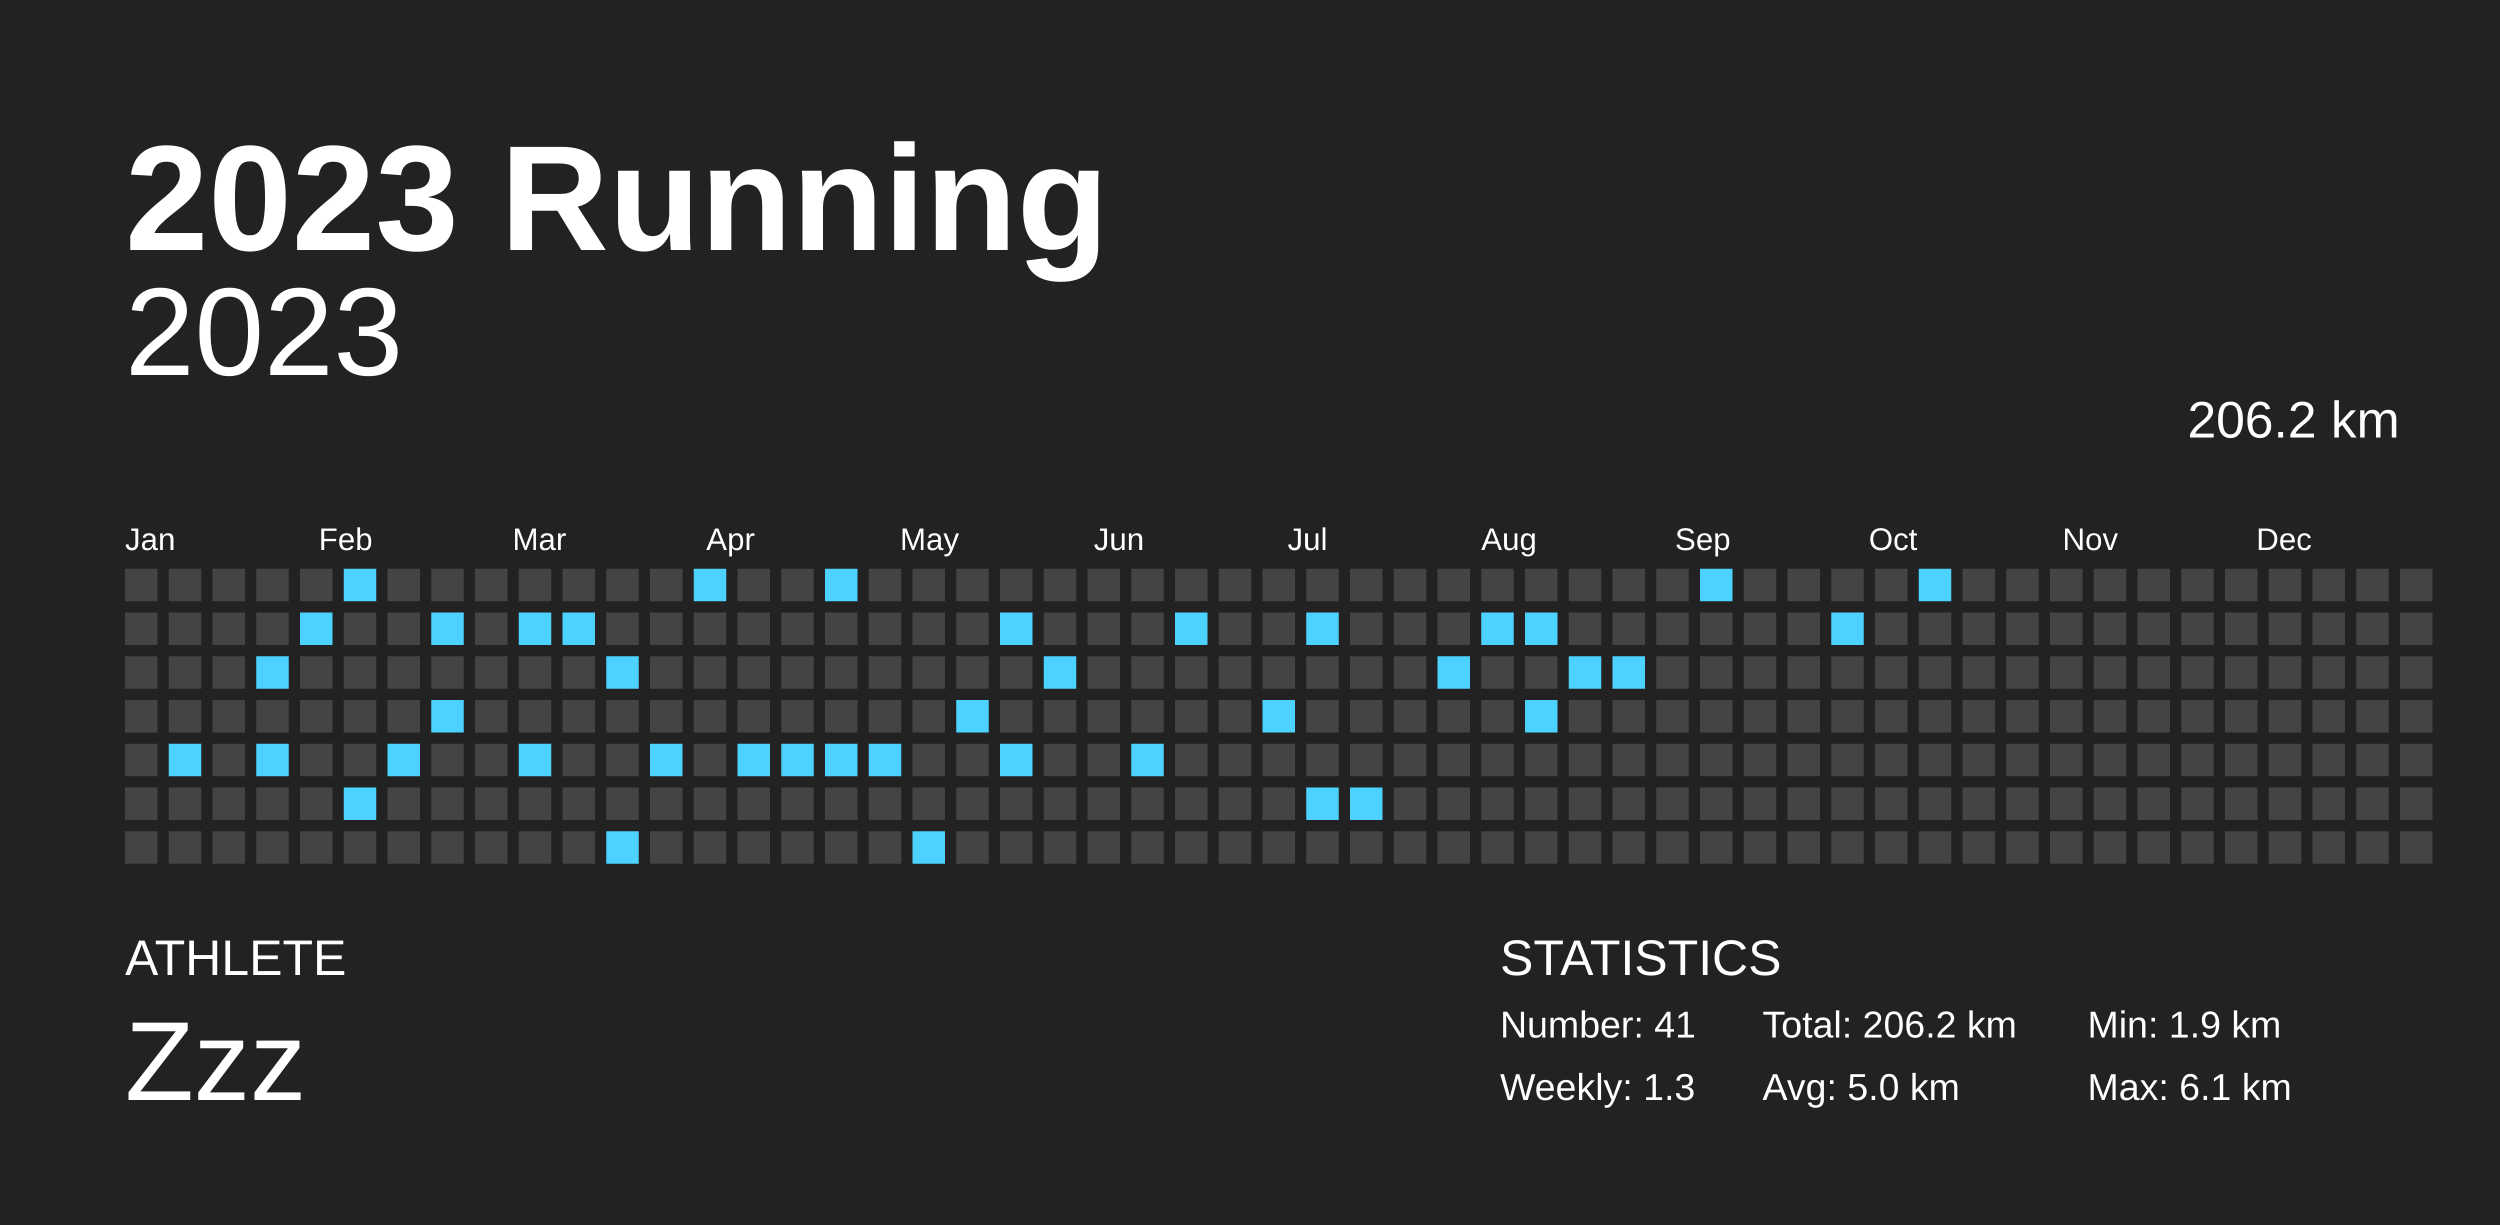
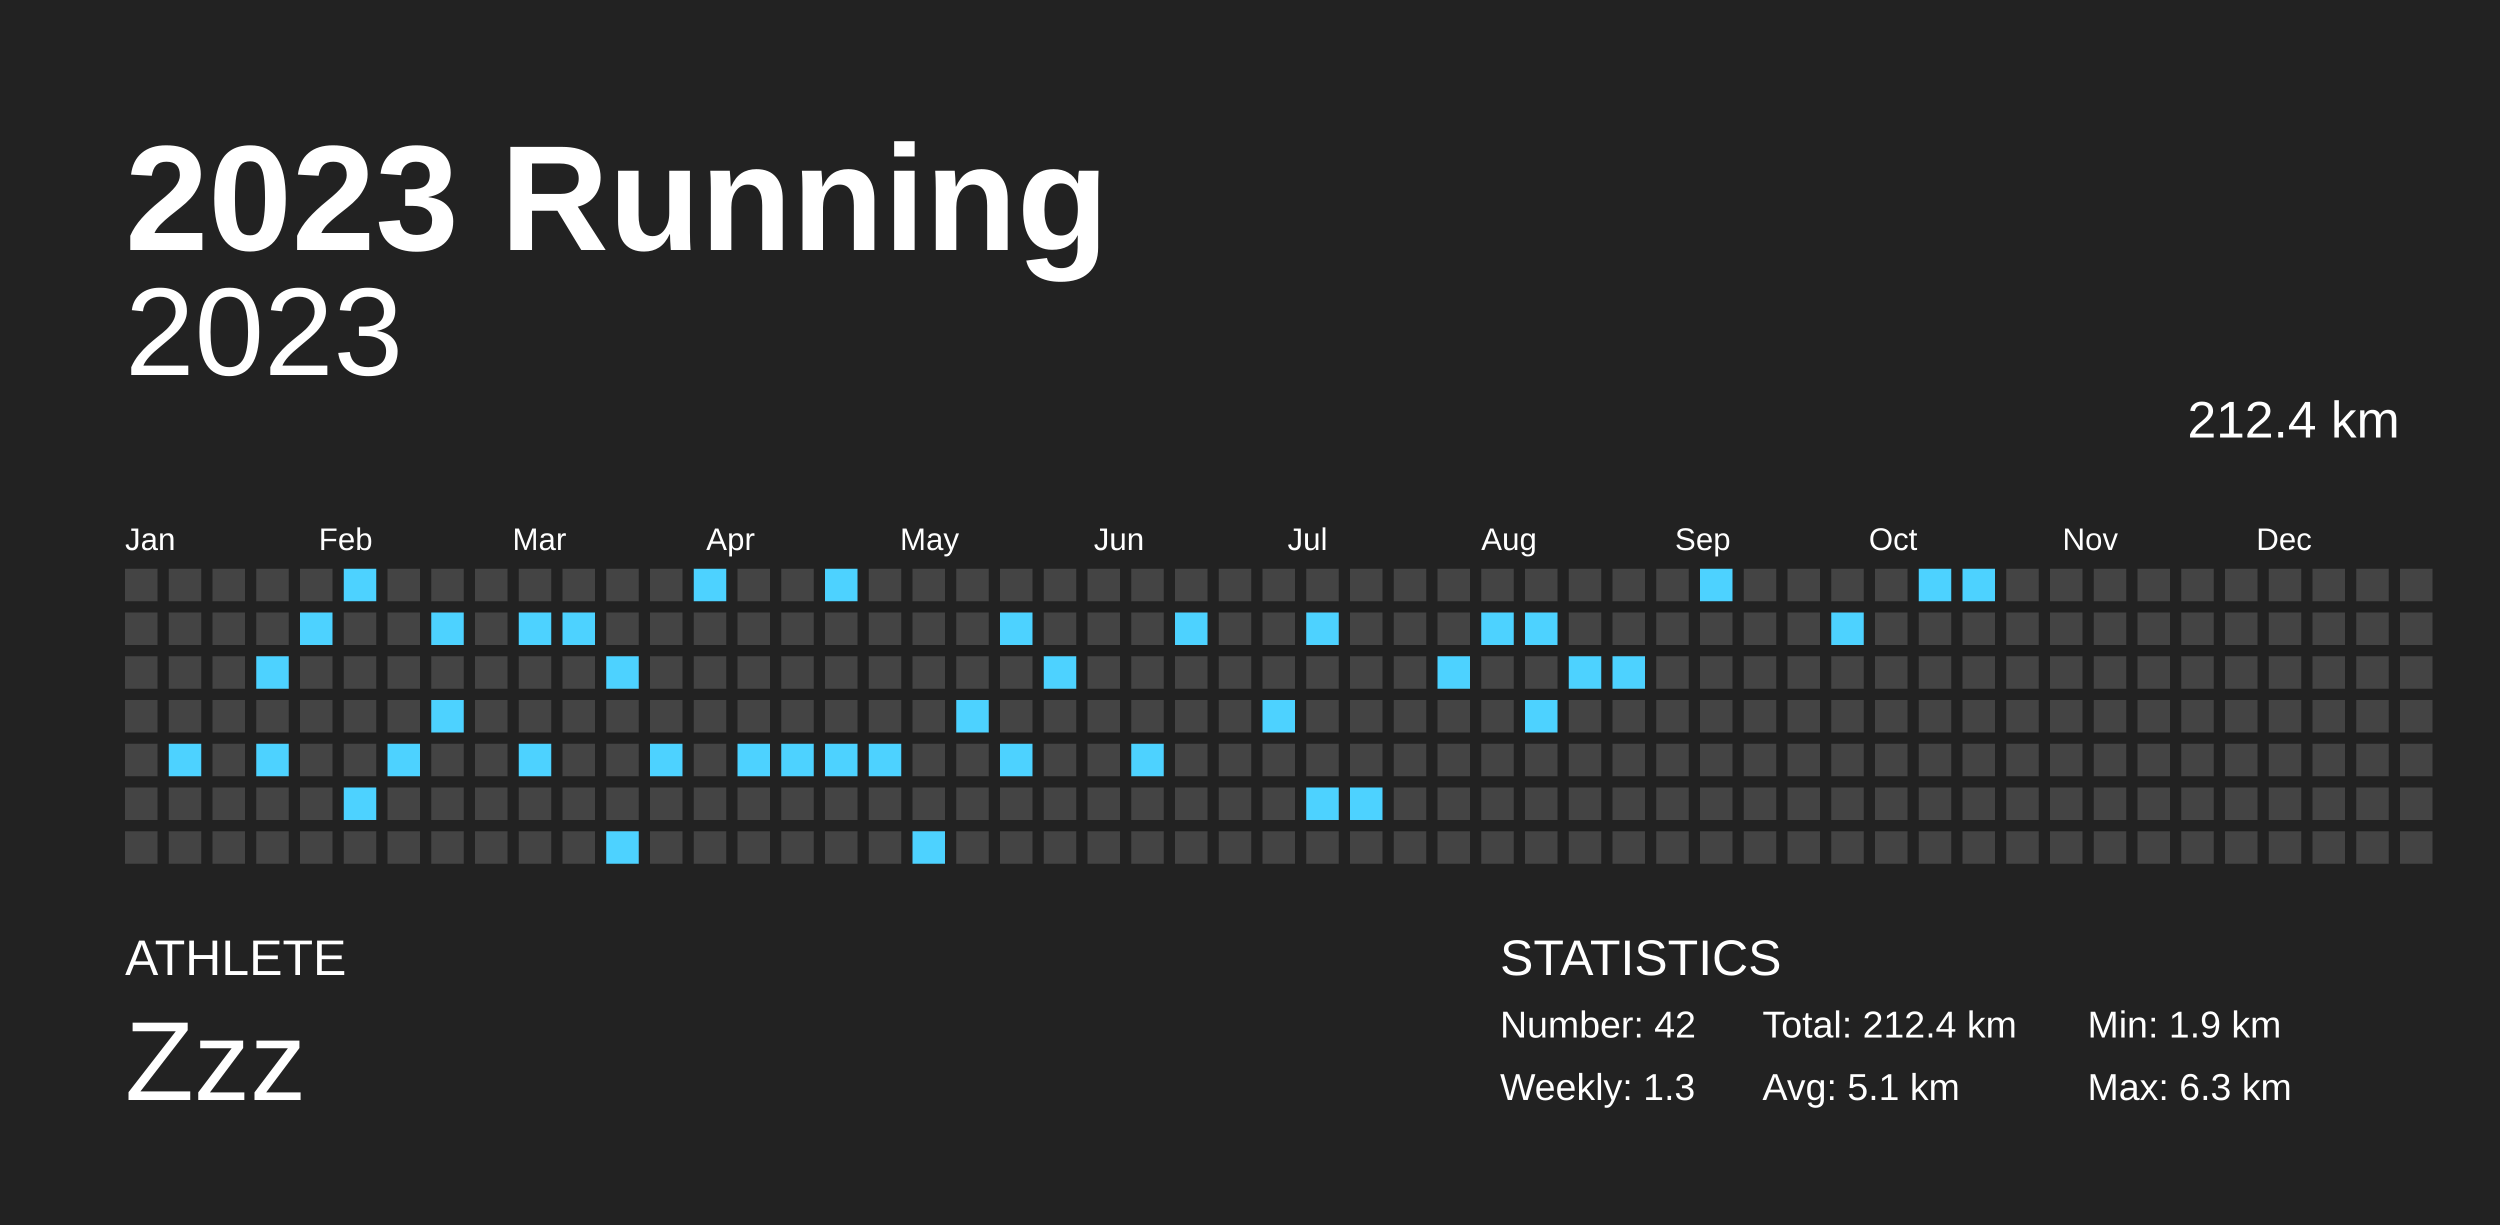
<svg xmlns="http://www.w3.org/2000/svg" baseProfile="full" height="98mm" version="1.1" viewBox="0,0,200,98" width="200mm">
  <defs />
  <rect fill="#222222" height="98" width="200" x="0" y="0" />
  <text fill="#FFFFFF" style="font-size:12px; font-family:Arial; font-weight:bold;" x="10" y="20">2023 Running</text>
  <text fill="#FFFFFF" style="font-size:4px; font-family:Arial" x="10" y="78">ATHLETE</text>
  <text fill="#FFFFFF" style="font-size:9px; font-family:Arial" x="10" y="88">Zzz</text>
  <text fill="#FFFFFF" style="font-size:4px; font-family:Arial" x="120" y="78">STATISTICS</text>
-   <text fill="#FFFFFF" style="font-size:3px; font-family:Arial" x="120" y="83">Number: 41</text>
+   <text fill="#FFFFFF" style="font-size:3px; font-family:Arial" x="120" y="83">Number: 42</text>
  <text fill="#FFFFFF" style="font-size:3px; font-family:Arial" x="120" y="88">Weekly: 1.3</text>
-   <text fill="#FFFFFF" style="font-size:3px; font-family:Arial" x="141" y="83">Total: 206.2 km</text>
-   <text fill="#FFFFFF" style="font-size:3px; font-family:Arial" x="141" y="88">Avg: 5.0 km</text>
+   <text fill="#FFFFFF" style="font-size:3px; font-family:Arial" x="141" y="83">Total: 212.4 km</text>
+   <text fill="#FFFFFF" style="font-size:3px; font-family:Arial" x="141" y="88">Avg: 5.1 km</text>
  <text fill="#FFFFFF" style="font-size:3px; font-family:Arial" x="167" y="83">Min: 1.9 km</text>
-   <text fill="#FFFFFF" style="font-size:3px; font-family:Arial" x="167" y="88">Max: 6.1 km</text>
+   <text fill="#FFFFFF" style="font-size:3px; font-family:Arial" x="167" y="88">Max: 6.3 km</text>
  <text alignment-baseline="hanging" fill="#FFFFFF" style="font-size:10.0px; font-family:Arial;" x="10" y="30">2023</text>
-   <text alignment-baseline="hanging" fill="#FFFFFF" style="font-size:4.125px; font-family:Arial;" x="175" y="35">206.2 km</text>
+   <text alignment-baseline="hanging" fill="#FFFFFF" style="font-size:4.125px; font-family:Arial;" x="175" y="35">212.4 km</text>
  <text fill="#FFFFFF" style="font-size:2.5px; font-family:Arial" x="10.0" y="44">Jan</text>
  <text fill="#FFFFFF" style="font-size:2.5px; font-family:Arial" x="25.5" y="44">Feb</text>
  <text fill="#FFFFFF" style="font-size:2.5px; font-family:Arial" x="41.0" y="44">Mar</text>
  <text fill="#FFFFFF" style="font-size:2.5px; font-family:Arial" x="56.5" y="44">Apr</text>
  <text fill="#FFFFFF" style="font-size:2.5px; font-family:Arial" x="72.0" y="44">May</text>
  <text fill="#FFFFFF" style="font-size:2.5px; font-family:Arial" x="87.5" y="44">Jun</text>
  <text fill="#FFFFFF" style="font-size:2.5px; font-family:Arial" x="103.0" y="44">Jul</text>
  <text fill="#FFFFFF" style="font-size:2.5px; font-family:Arial" x="118.5" y="44">Aug</text>
  <text fill="#FFFFFF" style="font-size:2.5px; font-family:Arial" x="134.0" y="44">Sep</text>
  <text fill="#FFFFFF" style="font-size:2.5px; font-family:Arial" x="149.5" y="44">Oct</text>
  <text fill="#FFFFFF" style="font-size:2.5px; font-family:Arial" x="165.0" y="44">Nov</text>
  <text fill="#FFFFFF" style="font-size:2.5px; font-family:Arial" x="180.5" y="44">Dec</text>
  <rect fill="#444444" height="2.6" width="2.6" x="10.0" y="45.5" />
  <rect fill="#444444" height="2.6" width="2.6" x="10.0" y="49.0" />
  <rect fill="#444444" height="2.6" width="2.6" x="10.0" y="52.5" />
  <rect fill="#444444" height="2.6" width="2.6" x="10.0" y="56.0" />
  <rect fill="#444444" height="2.6" width="2.6" x="10.0" y="59.5" />
  <rect fill="#444444" height="2.6" width="2.6" x="10.0" y="63.0" />
  <rect fill="#444444" height="2.6" width="2.6" x="10.0" y="66.5" />
  <rect fill="#444444" height="2.6" width="2.6" x="13.5" y="45.5" />
  <rect fill="#444444" height="2.6" width="2.6" x="13.5" y="49.0" />
  <rect fill="#444444" height="2.6" width="2.6" x="13.5" y="52.5" />
  <rect fill="#444444" height="2.6" width="2.6" x="13.5" y="56.0" />
  <rect fill="#4dd2ff" height="2.6" width="2.6" x="13.5" y="59.5" />
  <rect fill="#444444" height="2.6" width="2.6" x="13.5" y="63.0" />
  <rect fill="#444444" height="2.6" width="2.6" x="13.5" y="66.5" />
  <rect fill="#444444" height="2.6" width="2.6" x="17.0" y="45.5" />
  <rect fill="#444444" height="2.6" width="2.6" x="17.0" y="49.0" />
  <rect fill="#444444" height="2.6" width="2.6" x="17.0" y="52.5" />
  <rect fill="#444444" height="2.6" width="2.6" x="17.0" y="56.0" />
  <rect fill="#444444" height="2.6" width="2.6" x="17.0" y="59.5" />
  <rect fill="#444444" height="2.6" width="2.6" x="17.0" y="63.0" />
  <rect fill="#444444" height="2.6" width="2.6" x="17.0" y="66.5" />
  <rect fill="#444444" height="2.6" width="2.6" x="20.5" y="45.5" />
  <rect fill="#444444" height="2.6" width="2.6" x="20.5" y="49.0" />
  <rect fill="#4dd2ff" height="2.6" width="2.6" x="20.5" y="52.5" />
  <rect fill="#444444" height="2.6" width="2.6" x="20.5" y="56.0" />
  <rect fill="#4dd2ff" height="2.6" width="2.6" x="20.5" y="59.5" />
  <rect fill="#444444" height="2.6" width="2.6" x="20.5" y="63.0" />
  <rect fill="#444444" height="2.6" width="2.6" x="20.5" y="66.5" />
  <rect fill="#444444" height="2.6" width="2.6" x="24.0" y="45.5" />
  <rect fill="#4dd2ff" height="2.6" width="2.6" x="24.0" y="49.0" />
  <rect fill="#444444" height="2.6" width="2.6" x="24.0" y="52.5" />
  <rect fill="#444444" height="2.6" width="2.6" x="24.0" y="56.0" />
  <rect fill="#444444" height="2.6" width="2.6" x="24.0" y="59.5" />
  <rect fill="#444444" height="2.6" width="2.6" x="24.0" y="63.0" />
  <rect fill="#444444" height="2.6" width="2.6" x="24.0" y="66.5" />
  <rect fill="#4dd2ff" height="2.6" width="2.6" x="27.5" y="45.5" />
  <rect fill="#444444" height="2.6" width="2.6" x="27.5" y="49.0" />
  <rect fill="#444444" height="2.6" width="2.6" x="27.5" y="52.5" />
  <rect fill="#444444" height="2.6" width="2.6" x="27.5" y="56.0" />
  <rect fill="#444444" height="2.6" width="2.6" x="27.5" y="59.5" />
  <rect fill="#4dd2ff" height="2.6" width="2.6" x="27.5" y="63.0" />
  <rect fill="#444444" height="2.6" width="2.6" x="27.5" y="66.5" />
  <rect fill="#444444" height="2.6" width="2.6" x="31.0" y="45.5" />
  <rect fill="#444444" height="2.6" width="2.6" x="31.0" y="49.0" />
  <rect fill="#444444" height="2.6" width="2.6" x="31.0" y="52.5" />
  <rect fill="#444444" height="2.6" width="2.6" x="31.0" y="56.0" />
  <rect fill="#4dd2ff" height="2.6" width="2.6" x="31.0" y="59.5" />
  <rect fill="#444444" height="2.6" width="2.6" x="31.0" y="63.0" />
  <rect fill="#444444" height="2.6" width="2.6" x="31.0" y="66.5" />
  <rect fill="#444444" height="2.6" width="2.6" x="34.5" y="45.5" />
  <rect fill="#4dd2ff" height="2.6" width="2.6" x="34.5" y="49.0" />
  <rect fill="#444444" height="2.6" width="2.6" x="34.5" y="52.5" />
  <rect fill="#4dd2ff" height="2.6" width="2.6" x="34.5" y="56.0" />
  <rect fill="#444444" height="2.6" width="2.6" x="34.5" y="59.5" />
  <rect fill="#444444" height="2.6" width="2.6" x="34.5" y="63.0" />
  <rect fill="#444444" height="2.6" width="2.6" x="34.5" y="66.5" />
  <rect fill="#444444" height="2.6" width="2.6" x="38.0" y="45.5" />
  <rect fill="#444444" height="2.6" width="2.6" x="38.0" y="49.0" />
  <rect fill="#444444" height="2.6" width="2.6" x="38.0" y="52.5" />
  <rect fill="#444444" height="2.6" width="2.6" x="38.0" y="56.0" />
  <rect fill="#444444" height="2.6" width="2.6" x="38.0" y="59.5" />
  <rect fill="#444444" height="2.6" width="2.6" x="38.0" y="63.0" />
  <rect fill="#444444" height="2.6" width="2.6" x="38.0" y="66.5" />
  <rect fill="#444444" height="2.6" width="2.6" x="41.5" y="45.5" />
  <rect fill="#4dd2ff" height="2.6" width="2.6" x="41.5" y="49.0" />
  <rect fill="#444444" height="2.6" width="2.6" x="41.5" y="52.5" />
  <rect fill="#444444" height="2.6" width="2.6" x="41.5" y="56.0" />
  <rect fill="#4dd2ff" height="2.6" width="2.6" x="41.5" y="59.5" />
  <rect fill="#444444" height="2.6" width="2.6" x="41.5" y="63.0" />
  <rect fill="#444444" height="2.6" width="2.6" x="41.5" y="66.5" />
  <rect fill="#444444" height="2.6" width="2.6" x="45.0" y="45.5" />
  <rect fill="#4dd2ff" height="2.6" width="2.6" x="45.0" y="49.0" />
  <rect fill="#444444" height="2.6" width="2.6" x="45.0" y="52.5" />
  <rect fill="#444444" height="2.6" width="2.6" x="45.0" y="56.0" />
  <rect fill="#444444" height="2.6" width="2.6" x="45.0" y="59.5" />
  <rect fill="#444444" height="2.6" width="2.6" x="45.0" y="63.0" />
  <rect fill="#444444" height="2.6" width="2.6" x="45.0" y="66.5" />
  <rect fill="#444444" height="2.6" width="2.6" x="48.5" y="45.5" />
  <rect fill="#444444" height="2.6" width="2.6" x="48.5" y="49.0" />
  <rect fill="#4dd2ff" height="2.6" width="2.6" x="48.5" y="52.5" />
  <rect fill="#444444" height="2.6" width="2.6" x="48.5" y="56.0" />
  <rect fill="#444444" height="2.6" width="2.6" x="48.5" y="59.5" />
  <rect fill="#444444" height="2.6" width="2.6" x="48.5" y="63.0" />
  <rect fill="#4dd2ff" height="2.6" width="2.6" x="48.5" y="66.5" />
  <rect fill="#444444" height="2.6" width="2.6" x="52.0" y="45.5" />
  <rect fill="#444444" height="2.6" width="2.6" x="52.0" y="49.0" />
  <rect fill="#444444" height="2.6" width="2.6" x="52.0" y="52.5" />
  <rect fill="#444444" height="2.6" width="2.6" x="52.0" y="56.0" />
  <rect fill="#4dd2ff" height="2.6" width="2.6" x="52.0" y="59.5" />
  <rect fill="#444444" height="2.6" width="2.6" x="52.0" y="63.0" />
  <rect fill="#444444" height="2.6" width="2.6" x="52.0" y="66.5" />
  <rect fill="#4dd2ff" height="2.6" width="2.6" x="55.5" y="45.5" />
  <rect fill="#444444" height="2.6" width="2.6" x="55.5" y="49.0" />
  <rect fill="#444444" height="2.6" width="2.6" x="55.5" y="52.5" />
  <rect fill="#444444" height="2.6" width="2.6" x="55.5" y="56.0" />
  <rect fill="#444444" height="2.6" width="2.6" x="55.5" y="59.5" />
  <rect fill="#444444" height="2.6" width="2.6" x="55.5" y="63.0" />
  <rect fill="#444444" height="2.6" width="2.6" x="55.5" y="66.5" />
  <rect fill="#444444" height="2.6" width="2.6" x="59.0" y="45.5" />
  <rect fill="#444444" height="2.6" width="2.6" x="59.0" y="49.0" />
  <rect fill="#444444" height="2.6" width="2.6" x="59.0" y="52.5" />
  <rect fill="#444444" height="2.6" width="2.6" x="59.0" y="56.0" />
  <rect fill="#4dd2ff" height="2.6" width="2.6" x="59.0" y="59.5" />
  <rect fill="#444444" height="2.6" width="2.6" x="59.0" y="63.0" />
  <rect fill="#444444" height="2.6" width="2.6" x="59.0" y="66.5" />
  <rect fill="#444444" height="2.6" width="2.6" x="62.5" y="45.5" />
  <rect fill="#444444" height="2.6" width="2.6" x="62.5" y="49.0" />
  <rect fill="#444444" height="2.6" width="2.6" x="62.5" y="52.5" />
  <rect fill="#444444" height="2.6" width="2.6" x="62.5" y="56.0" />
  <rect fill="#4dd2ff" height="2.6" width="2.6" x="62.5" y="59.5" />
  <rect fill="#444444" height="2.6" width="2.6" x="62.5" y="63.0" />
  <rect fill="#444444" height="2.6" width="2.6" x="62.5" y="66.5" />
  <rect fill="#4dd2ff" height="2.6" width="2.6" x="66.0" y="45.5" />
  <rect fill="#444444" height="2.6" width="2.6" x="66.0" y="49.0" />
  <rect fill="#444444" height="2.6" width="2.6" x="66.0" y="52.5" />
  <rect fill="#444444" height="2.6" width="2.6" x="66.0" y="56.0" />
  <rect fill="#4dd2ff" height="2.6" width="2.6" x="66.0" y="59.5" />
  <rect fill="#444444" height="2.6" width="2.6" x="66.0" y="63.0" />
  <rect fill="#444444" height="2.6" width="2.6" x="66.0" y="66.5" />
  <rect fill="#444444" height="2.6" width="2.6" x="69.5" y="45.5" />
  <rect fill="#444444" height="2.6" width="2.6" x="69.5" y="49.0" />
  <rect fill="#444444" height="2.6" width="2.6" x="69.5" y="52.5" />
  <rect fill="#444444" height="2.6" width="2.6" x="69.5" y="56.0" />
  <rect fill="#4dd2ff" height="2.6" width="2.6" x="69.5" y="59.5" />
  <rect fill="#444444" height="2.6" width="2.6" x="69.5" y="63.0" />
  <rect fill="#444444" height="2.6" width="2.6" x="69.5" y="66.5" />
  <rect fill="#444444" height="2.6" width="2.6" x="73.0" y="45.5" />
  <rect fill="#444444" height="2.6" width="2.6" x="73.0" y="49.0" />
  <rect fill="#444444" height="2.6" width="2.6" x="73.0" y="52.5" />
  <rect fill="#444444" height="2.6" width="2.6" x="73.0" y="56.0" />
  <rect fill="#444444" height="2.6" width="2.6" x="73.0" y="59.5" />
  <rect fill="#444444" height="2.6" width="2.6" x="73.0" y="63.0" />
  <rect fill="#4dd2ff" height="2.6" width="2.6" x="73.0" y="66.5" />
  <rect fill="#444444" height="2.6" width="2.6" x="76.5" y="45.5" />
  <rect fill="#444444" height="2.6" width="2.6" x="76.5" y="49.0" />
  <rect fill="#444444" height="2.6" width="2.6" x="76.5" y="52.5" />
  <rect fill="#4dd2ff" height="2.6" width="2.6" x="76.5" y="56.0" />
  <rect fill="#444444" height="2.6" width="2.6" x="76.5" y="59.5" />
  <rect fill="#444444" height="2.6" width="2.6" x="76.5" y="63.0" />
  <rect fill="#444444" height="2.6" width="2.6" x="76.5" y="66.5" />
  <rect fill="#444444" height="2.6" width="2.6" x="80.0" y="45.5" />
  <rect fill="#4dd2ff" height="2.6" width="2.6" x="80.0" y="49.0" />
  <rect fill="#444444" height="2.6" width="2.6" x="80.0" y="52.5" />
  <rect fill="#444444" height="2.6" width="2.6" x="80.0" y="56.0" />
  <rect fill="#4dd2ff" height="2.6" width="2.6" x="80.0" y="59.5" />
  <rect fill="#444444" height="2.6" width="2.6" x="80.0" y="63.0" />
  <rect fill="#444444" height="2.6" width="2.6" x="80.0" y="66.5" />
  <rect fill="#444444" height="2.6" width="2.6" x="83.5" y="45.5" />
  <rect fill="#444444" height="2.6" width="2.6" x="83.5" y="49.0" />
  <rect fill="#4dd2ff" height="2.6" width="2.6" x="83.5" y="52.5" />
  <rect fill="#444444" height="2.6" width="2.6" x="83.5" y="56.0" />
  <rect fill="#444444" height="2.6" width="2.6" x="83.5" y="59.5" />
  <rect fill="#444444" height="2.6" width="2.6" x="83.5" y="63.0" />
  <rect fill="#444444" height="2.6" width="2.6" x="83.5" y="66.5" />
  <rect fill="#444444" height="2.6" width="2.6" x="87.0" y="45.5" />
  <rect fill="#444444" height="2.6" width="2.6" x="87.0" y="49.0" />
  <rect fill="#444444" height="2.6" width="2.6" x="87.0" y="52.5" />
  <rect fill="#444444" height="2.6" width="2.6" x="87.0" y="56.0" />
  <rect fill="#444444" height="2.6" width="2.6" x="87.0" y="59.5" />
  <rect fill="#444444" height="2.6" width="2.6" x="87.0" y="63.0" />
  <rect fill="#444444" height="2.6" width="2.6" x="87.0" y="66.5" />
  <rect fill="#444444" height="2.6" width="2.6" x="90.5" y="45.5" />
  <rect fill="#444444" height="2.6" width="2.6" x="90.5" y="49.0" />
  <rect fill="#444444" height="2.6" width="2.6" x="90.5" y="52.5" />
  <rect fill="#444444" height="2.6" width="2.6" x="90.5" y="56.0" />
  <rect fill="#4dd2ff" height="2.6" width="2.6" x="90.5" y="59.5" />
  <rect fill="#444444" height="2.6" width="2.6" x="90.5" y="63.0" />
  <rect fill="#444444" height="2.6" width="2.6" x="90.5" y="66.5" />
  <rect fill="#444444" height="2.6" width="2.6" x="94.0" y="45.5" />
  <rect fill="#4dd2ff" height="2.6" width="2.6" x="94.0" y="49.0" />
  <rect fill="#444444" height="2.6" width="2.6" x="94.0" y="52.5" />
  <rect fill="#444444" height="2.6" width="2.6" x="94.0" y="56.0" />
  <rect fill="#444444" height="2.6" width="2.6" x="94.0" y="59.5" />
  <rect fill="#444444" height="2.6" width="2.6" x="94.0" y="63.0" />
  <rect fill="#444444" height="2.6" width="2.6" x="94.0" y="66.5" />
  <rect fill="#444444" height="2.6" width="2.6" x="97.5" y="45.5" />
  <rect fill="#444444" height="2.6" width="2.6" x="97.5" y="49.0" />
  <rect fill="#444444" height="2.6" width="2.6" x="97.5" y="52.5" />
  <rect fill="#444444" height="2.6" width="2.6" x="97.5" y="56.0" />
  <rect fill="#444444" height="2.6" width="2.6" x="97.5" y="59.5" />
  <rect fill="#444444" height="2.6" width="2.6" x="97.5" y="63.0" />
  <rect fill="#444444" height="2.6" width="2.6" x="97.5" y="66.5" />
  <rect fill="#444444" height="2.6" width="2.6" x="101.0" y="45.5" />
  <rect fill="#444444" height="2.6" width="2.6" x="101.0" y="49.0" />
  <rect fill="#444444" height="2.6" width="2.6" x="101.0" y="52.5" />
  <rect fill="#4dd2ff" height="2.6" width="2.6" x="101.0" y="56.0" />
  <rect fill="#444444" height="2.6" width="2.6" x="101.0" y="59.5" />
  <rect fill="#444444" height="2.6" width="2.6" x="101.0" y="63.0" />
  <rect fill="#444444" height="2.6" width="2.6" x="101.0" y="66.5" />
  <rect fill="#444444" height="2.6" width="2.6" x="104.5" y="45.5" />
  <rect fill="#4dd2ff" height="2.6" width="2.6" x="104.5" y="49.0" />
  <rect fill="#444444" height="2.6" width="2.6" x="104.5" y="52.5" />
  <rect fill="#444444" height="2.6" width="2.6" x="104.5" y="56.0" />
  <rect fill="#444444" height="2.6" width="2.6" x="104.5" y="59.5" />
  <rect fill="#4dd2ff" height="2.6" width="2.6" x="104.5" y="63.0" />
  <rect fill="#444444" height="2.6" width="2.6" x="104.5" y="66.5" />
  <rect fill="#444444" height="2.6" width="2.6" x="108.0" y="45.5" />
  <rect fill="#444444" height="2.6" width="2.6" x="108.0" y="49.0" />
  <rect fill="#444444" height="2.6" width="2.6" x="108.0" y="52.5" />
  <rect fill="#444444" height="2.6" width="2.6" x="108.0" y="56.0" />
  <rect fill="#444444" height="2.6" width="2.6" x="108.0" y="59.5" />
  <rect fill="#4dd2ff" height="2.6" width="2.6" x="108.0" y="63.0" />
  <rect fill="#444444" height="2.6" width="2.6" x="108.0" y="66.5" />
  <rect fill="#444444" height="2.6" width="2.6" x="111.5" y="45.5" />
  <rect fill="#444444" height="2.6" width="2.6" x="111.5" y="49.0" />
  <rect fill="#444444" height="2.6" width="2.6" x="111.5" y="52.5" />
  <rect fill="#444444" height="2.6" width="2.6" x="111.5" y="56.0" />
  <rect fill="#444444" height="2.6" width="2.6" x="111.5" y="59.5" />
  <rect fill="#444444" height="2.6" width="2.6" x="111.5" y="63.0" />
  <rect fill="#444444" height="2.6" width="2.6" x="111.5" y="66.5" />
  <rect fill="#444444" height="2.6" width="2.6" x="115.0" y="45.5" />
  <rect fill="#444444" height="2.6" width="2.6" x="115.0" y="49.0" />
  <rect fill="#4dd2ff" height="2.6" width="2.6" x="115.0" y="52.5" />
  <rect fill="#444444" height="2.6" width="2.6" x="115.0" y="56.0" />
  <rect fill="#444444" height="2.6" width="2.6" x="115.0" y="59.5" />
  <rect fill="#444444" height="2.6" width="2.6" x="115.0" y="63.0" />
  <rect fill="#444444" height="2.6" width="2.6" x="115.0" y="66.5" />
  <rect fill="#444444" height="2.6" width="2.6" x="118.5" y="45.5" />
  <rect fill="#4dd2ff" height="2.6" width="2.6" x="118.5" y="49.0" />
  <rect fill="#444444" height="2.6" width="2.6" x="118.5" y="52.5" />
  <rect fill="#444444" height="2.6" width="2.6" x="118.5" y="56.0" />
  <rect fill="#444444" height="2.6" width="2.6" x="118.5" y="59.5" />
  <rect fill="#444444" height="2.6" width="2.6" x="118.5" y="63.0" />
  <rect fill="#444444" height="2.6" width="2.6" x="118.5" y="66.5" />
  <rect fill="#444444" height="2.6" width="2.6" x="122.0" y="45.5" />
  <rect fill="#4dd2ff" height="2.6" width="2.6" x="122.0" y="49.0" />
  <rect fill="#444444" height="2.6" width="2.6" x="122.0" y="52.5" />
  <rect fill="#4dd2ff" height="2.6" width="2.6" x="122.0" y="56.0" />
  <rect fill="#444444" height="2.6" width="2.6" x="122.0" y="59.5" />
  <rect fill="#444444" height="2.6" width="2.6" x="122.0" y="63.0" />
  <rect fill="#444444" height="2.6" width="2.6" x="122.0" y="66.5" />
  <rect fill="#444444" height="2.6" width="2.6" x="125.5" y="45.5" />
  <rect fill="#444444" height="2.6" width="2.6" x="125.5" y="49.0" />
  <rect fill="#4dd2ff" height="2.6" width="2.6" x="125.5" y="52.5" />
  <rect fill="#444444" height="2.6" width="2.6" x="125.5" y="56.0" />
  <rect fill="#444444" height="2.6" width="2.6" x="125.5" y="59.5" />
  <rect fill="#444444" height="2.6" width="2.6" x="125.5" y="63.0" />
  <rect fill="#444444" height="2.6" width="2.6" x="125.5" y="66.5" />
  <rect fill="#444444" height="2.6" width="2.6" x="129.0" y="45.5" />
  <rect fill="#444444" height="2.6" width="2.6" x="129.0" y="49.0" />
  <rect fill="#4dd2ff" height="2.6" width="2.6" x="129.0" y="52.5" />
  <rect fill="#444444" height="2.6" width="2.6" x="129.0" y="56.0" />
  <rect fill="#444444" height="2.6" width="2.6" x="129.0" y="59.5" />
  <rect fill="#444444" height="2.6" width="2.6" x="129.0" y="63.0" />
  <rect fill="#444444" height="2.6" width="2.6" x="129.0" y="66.5" />
  <rect fill="#444444" height="2.6" width="2.6" x="132.5" y="45.5" />
  <rect fill="#444444" height="2.6" width="2.6" x="132.5" y="49.0" />
  <rect fill="#444444" height="2.6" width="2.6" x="132.5" y="52.5" />
  <rect fill="#444444" height="2.6" width="2.6" x="132.5" y="56.0" />
  <rect fill="#444444" height="2.6" width="2.6" x="132.5" y="59.5" />
  <rect fill="#444444" height="2.6" width="2.6" x="132.5" y="63.0" />
  <rect fill="#444444" height="2.6" width="2.6" x="132.5" y="66.5" />
  <rect fill="#4dd2ff" height="2.6" width="2.6" x="136.0" y="45.5" />
  <rect fill="#444444" height="2.6" width="2.6" x="136.0" y="49.0" />
  <rect fill="#444444" height="2.6" width="2.6" x="136.0" y="52.5" />
  <rect fill="#444444" height="2.6" width="2.6" x="136.0" y="56.0" />
  <rect fill="#444444" height="2.6" width="2.6" x="136.0" y="59.5" />
  <rect fill="#444444" height="2.6" width="2.6" x="136.0" y="63.0" />
  <rect fill="#444444" height="2.6" width="2.6" x="136.0" y="66.5" />
  <rect fill="#444444" height="2.6" width="2.6" x="139.5" y="45.5" />
  <rect fill="#444444" height="2.6" width="2.6" x="139.5" y="49.0" />
  <rect fill="#444444" height="2.6" width="2.6" x="139.5" y="52.5" />
  <rect fill="#444444" height="2.6" width="2.6" x="139.5" y="56.0" />
  <rect fill="#444444" height="2.6" width="2.6" x="139.5" y="59.5" />
  <rect fill="#444444" height="2.6" width="2.6" x="139.5" y="63.0" />
  <rect fill="#444444" height="2.6" width="2.6" x="139.5" y="66.5" />
  <rect fill="#444444" height="2.6" width="2.6" x="143.0" y="45.5" />
  <rect fill="#444444" height="2.6" width="2.6" x="143.0" y="49.0" />
  <rect fill="#444444" height="2.6" width="2.6" x="143.0" y="52.5" />
  <rect fill="#444444" height="2.6" width="2.6" x="143.0" y="56.0" />
  <rect fill="#444444" height="2.6" width="2.6" x="143.0" y="59.5" />
  <rect fill="#444444" height="2.6" width="2.6" x="143.0" y="63.0" />
  <rect fill="#444444" height="2.6" width="2.6" x="143.0" y="66.5" />
  <rect fill="#444444" height="2.6" width="2.6" x="146.5" y="45.5" />
  <rect fill="#4dd2ff" height="2.6" width="2.6" x="146.5" y="49.0" />
  <rect fill="#444444" height="2.6" width="2.6" x="146.5" y="52.5" />
  <rect fill="#444444" height="2.6" width="2.6" x="146.5" y="56.0" />
  <rect fill="#444444" height="2.6" width="2.6" x="146.5" y="59.5" />
  <rect fill="#444444" height="2.6" width="2.6" x="146.5" y="63.0" />
  <rect fill="#444444" height="2.6" width="2.6" x="146.5" y="66.5" />
  <rect fill="#444444" height="2.6" width="2.6" x="150.0" y="45.5" />
  <rect fill="#444444" height="2.6" width="2.6" x="150.0" y="49.0" />
  <rect fill="#444444" height="2.6" width="2.6" x="150.0" y="52.5" />
  <rect fill="#444444" height="2.6" width="2.6" x="150.0" y="56.0" />
  <rect fill="#444444" height="2.6" width="2.6" x="150.0" y="59.5" />
  <rect fill="#444444" height="2.6" width="2.6" x="150.0" y="63.0" />
  <rect fill="#444444" height="2.6" width="2.6" x="150.0" y="66.5" />
  <rect fill="#4dd2ff" height="2.6" width="2.6" x="153.5" y="45.5" />
  <rect fill="#444444" height="2.6" width="2.6" x="153.5" y="49.0" />
  <rect fill="#444444" height="2.6" width="2.6" x="153.5" y="52.5" />
  <rect fill="#444444" height="2.6" width="2.6" x="153.5" y="56.0" />
  <rect fill="#444444" height="2.6" width="2.6" x="153.5" y="59.5" />
  <rect fill="#444444" height="2.6" width="2.6" x="153.5" y="63.0" />
  <rect fill="#444444" height="2.6" width="2.6" x="153.5" y="66.5" />
-   <rect fill="#444444" height="2.6" width="2.6" x="157.0" y="45.5" />
+   <rect fill="#4dd2ff" height="2.6" width="2.6" x="157.0" y="45.5" />
  <rect fill="#444444" height="2.6" width="2.6" x="157.0" y="49.0" />
  <rect fill="#444444" height="2.6" width="2.6" x="157.0" y="52.5" />
  <rect fill="#444444" height="2.6" width="2.6" x="157.0" y="56.0" />
  <rect fill="#444444" height="2.6" width="2.6" x="157.0" y="59.5" />
  <rect fill="#444444" height="2.6" width="2.6" x="157.0" y="63.0" />
  <rect fill="#444444" height="2.6" width="2.6" x="157.0" y="66.5" />
  <rect fill="#444444" height="2.6" width="2.6" x="160.5" y="45.5" />
  <rect fill="#444444" height="2.6" width="2.6" x="160.5" y="49.0" />
  <rect fill="#444444" height="2.6" width="2.6" x="160.5" y="52.5" />
  <rect fill="#444444" height="2.6" width="2.6" x="160.5" y="56.0" />
  <rect fill="#444444" height="2.6" width="2.6" x="160.5" y="59.5" />
  <rect fill="#444444" height="2.6" width="2.6" x="160.5" y="63.0" />
  <rect fill="#444444" height="2.6" width="2.6" x="160.5" y="66.5" />
  <rect fill="#444444" height="2.6" width="2.6" x="164.0" y="45.5" />
  <rect fill="#444444" height="2.6" width="2.6" x="164.0" y="49.0" />
  <rect fill="#444444" height="2.6" width="2.6" x="164.0" y="52.5" />
  <rect fill="#444444" height="2.6" width="2.6" x="164.0" y="56.0" />
  <rect fill="#444444" height="2.6" width="2.6" x="164.0" y="59.5" />
  <rect fill="#444444" height="2.6" width="2.6" x="164.0" y="63.0" />
  <rect fill="#444444" height="2.6" width="2.6" x="164.0" y="66.5" />
  <rect fill="#444444" height="2.6" width="2.6" x="167.5" y="45.5" />
  <rect fill="#444444" height="2.6" width="2.6" x="167.5" y="49.0" />
  <rect fill="#444444" height="2.6" width="2.6" x="167.5" y="52.5" />
  <rect fill="#444444" height="2.6" width="2.6" x="167.5" y="56.0" />
  <rect fill="#444444" height="2.6" width="2.6" x="167.5" y="59.5" />
  <rect fill="#444444" height="2.6" width="2.6" x="167.5" y="63.0" />
  <rect fill="#444444" height="2.6" width="2.6" x="167.5" y="66.5" />
  <rect fill="#444444" height="2.6" width="2.6" x="171.0" y="45.5" />
  <rect fill="#444444" height="2.6" width="2.6" x="171.0" y="49.0" />
  <rect fill="#444444" height="2.6" width="2.6" x="171.0" y="52.5" />
  <rect fill="#444444" height="2.6" width="2.6" x="171.0" y="56.0" />
  <rect fill="#444444" height="2.6" width="2.6" x="171.0" y="59.5" />
  <rect fill="#444444" height="2.6" width="2.6" x="171.0" y="63.0" />
  <rect fill="#444444" height="2.6" width="2.6" x="171.0" y="66.5" />
  <rect fill="#444444" height="2.6" width="2.6" x="174.5" y="45.5" />
  <rect fill="#444444" height="2.6" width="2.6" x="174.5" y="49.0" />
  <rect fill="#444444" height="2.6" width="2.6" x="174.5" y="52.5" />
  <rect fill="#444444" height="2.6" width="2.6" x="174.5" y="56.0" />
  <rect fill="#444444" height="2.6" width="2.6" x="174.5" y="59.5" />
  <rect fill="#444444" height="2.6" width="2.6" x="174.5" y="63.0" />
  <rect fill="#444444" height="2.6" width="2.6" x="174.5" y="66.5" />
  <rect fill="#444444" height="2.6" width="2.6" x="178.0" y="45.5" />
  <rect fill="#444444" height="2.6" width="2.6" x="178.0" y="49.0" />
  <rect fill="#444444" height="2.6" width="2.6" x="178.0" y="52.5" />
  <rect fill="#444444" height="2.6" width="2.6" x="178.0" y="56.0" />
  <rect fill="#444444" height="2.6" width="2.6" x="178.0" y="59.5" />
  <rect fill="#444444" height="2.6" width="2.6" x="178.0" y="63.0" />
  <rect fill="#444444" height="2.6" width="2.6" x="178.0" y="66.5" />
  <rect fill="#444444" height="2.6" width="2.6" x="181.5" y="45.5" />
  <rect fill="#444444" height="2.6" width="2.6" x="181.5" y="49.0" />
  <rect fill="#444444" height="2.6" width="2.6" x="181.5" y="52.5" />
  <rect fill="#444444" height="2.6" width="2.6" x="181.5" y="56.0" />
  <rect fill="#444444" height="2.6" width="2.6" x="181.5" y="59.5" />
  <rect fill="#444444" height="2.6" width="2.6" x="181.5" y="63.0" />
  <rect fill="#444444" height="2.6" width="2.6" x="181.5" y="66.5" />
  <rect fill="#444444" height="2.6" width="2.6" x="185.0" y="45.5" />
  <rect fill="#444444" height="2.6" width="2.6" x="185.0" y="49.0" />
  <rect fill="#444444" height="2.6" width="2.6" x="185.0" y="52.5" />
  <rect fill="#444444" height="2.6" width="2.6" x="185.0" y="56.0" />
  <rect fill="#444444" height="2.6" width="2.6" x="185.0" y="59.5" />
  <rect fill="#444444" height="2.6" width="2.6" x="185.0" y="63.0" />
  <rect fill="#444444" height="2.6" width="2.6" x="185.0" y="66.5" />
  <rect fill="#444444" height="2.6" width="2.6" x="188.5" y="45.5" />
  <rect fill="#444444" height="2.6" width="2.6" x="188.5" y="49.0" />
  <rect fill="#444444" height="2.6" width="2.6" x="188.5" y="52.5" />
  <rect fill="#444444" height="2.6" width="2.6" x="188.5" y="56.0" />
  <rect fill="#444444" height="2.6" width="2.6" x="188.5" y="59.5" />
  <rect fill="#444444" height="2.6" width="2.6" x="188.5" y="63.0" />
  <rect fill="#444444" height="2.6" width="2.6" x="188.5" y="66.5" />
  <rect fill="#444444" height="2.6" width="2.6" x="192.0" y="45.5" />
  <rect fill="#444444" height="2.6" width="2.6" x="192.0" y="49.0" />
  <rect fill="#444444" height="2.6" width="2.6" x="192.0" y="52.5" />
  <rect fill="#444444" height="2.6" width="2.6" x="192.0" y="56.0" />
  <rect fill="#444444" height="2.6" width="2.6" x="192.0" y="59.5" />
  <rect fill="#444444" height="2.6" width="2.6" x="192.0" y="63.0" />
  <rect fill="#444444" height="2.6" width="2.6" x="192.0" y="66.5" />
</svg>
